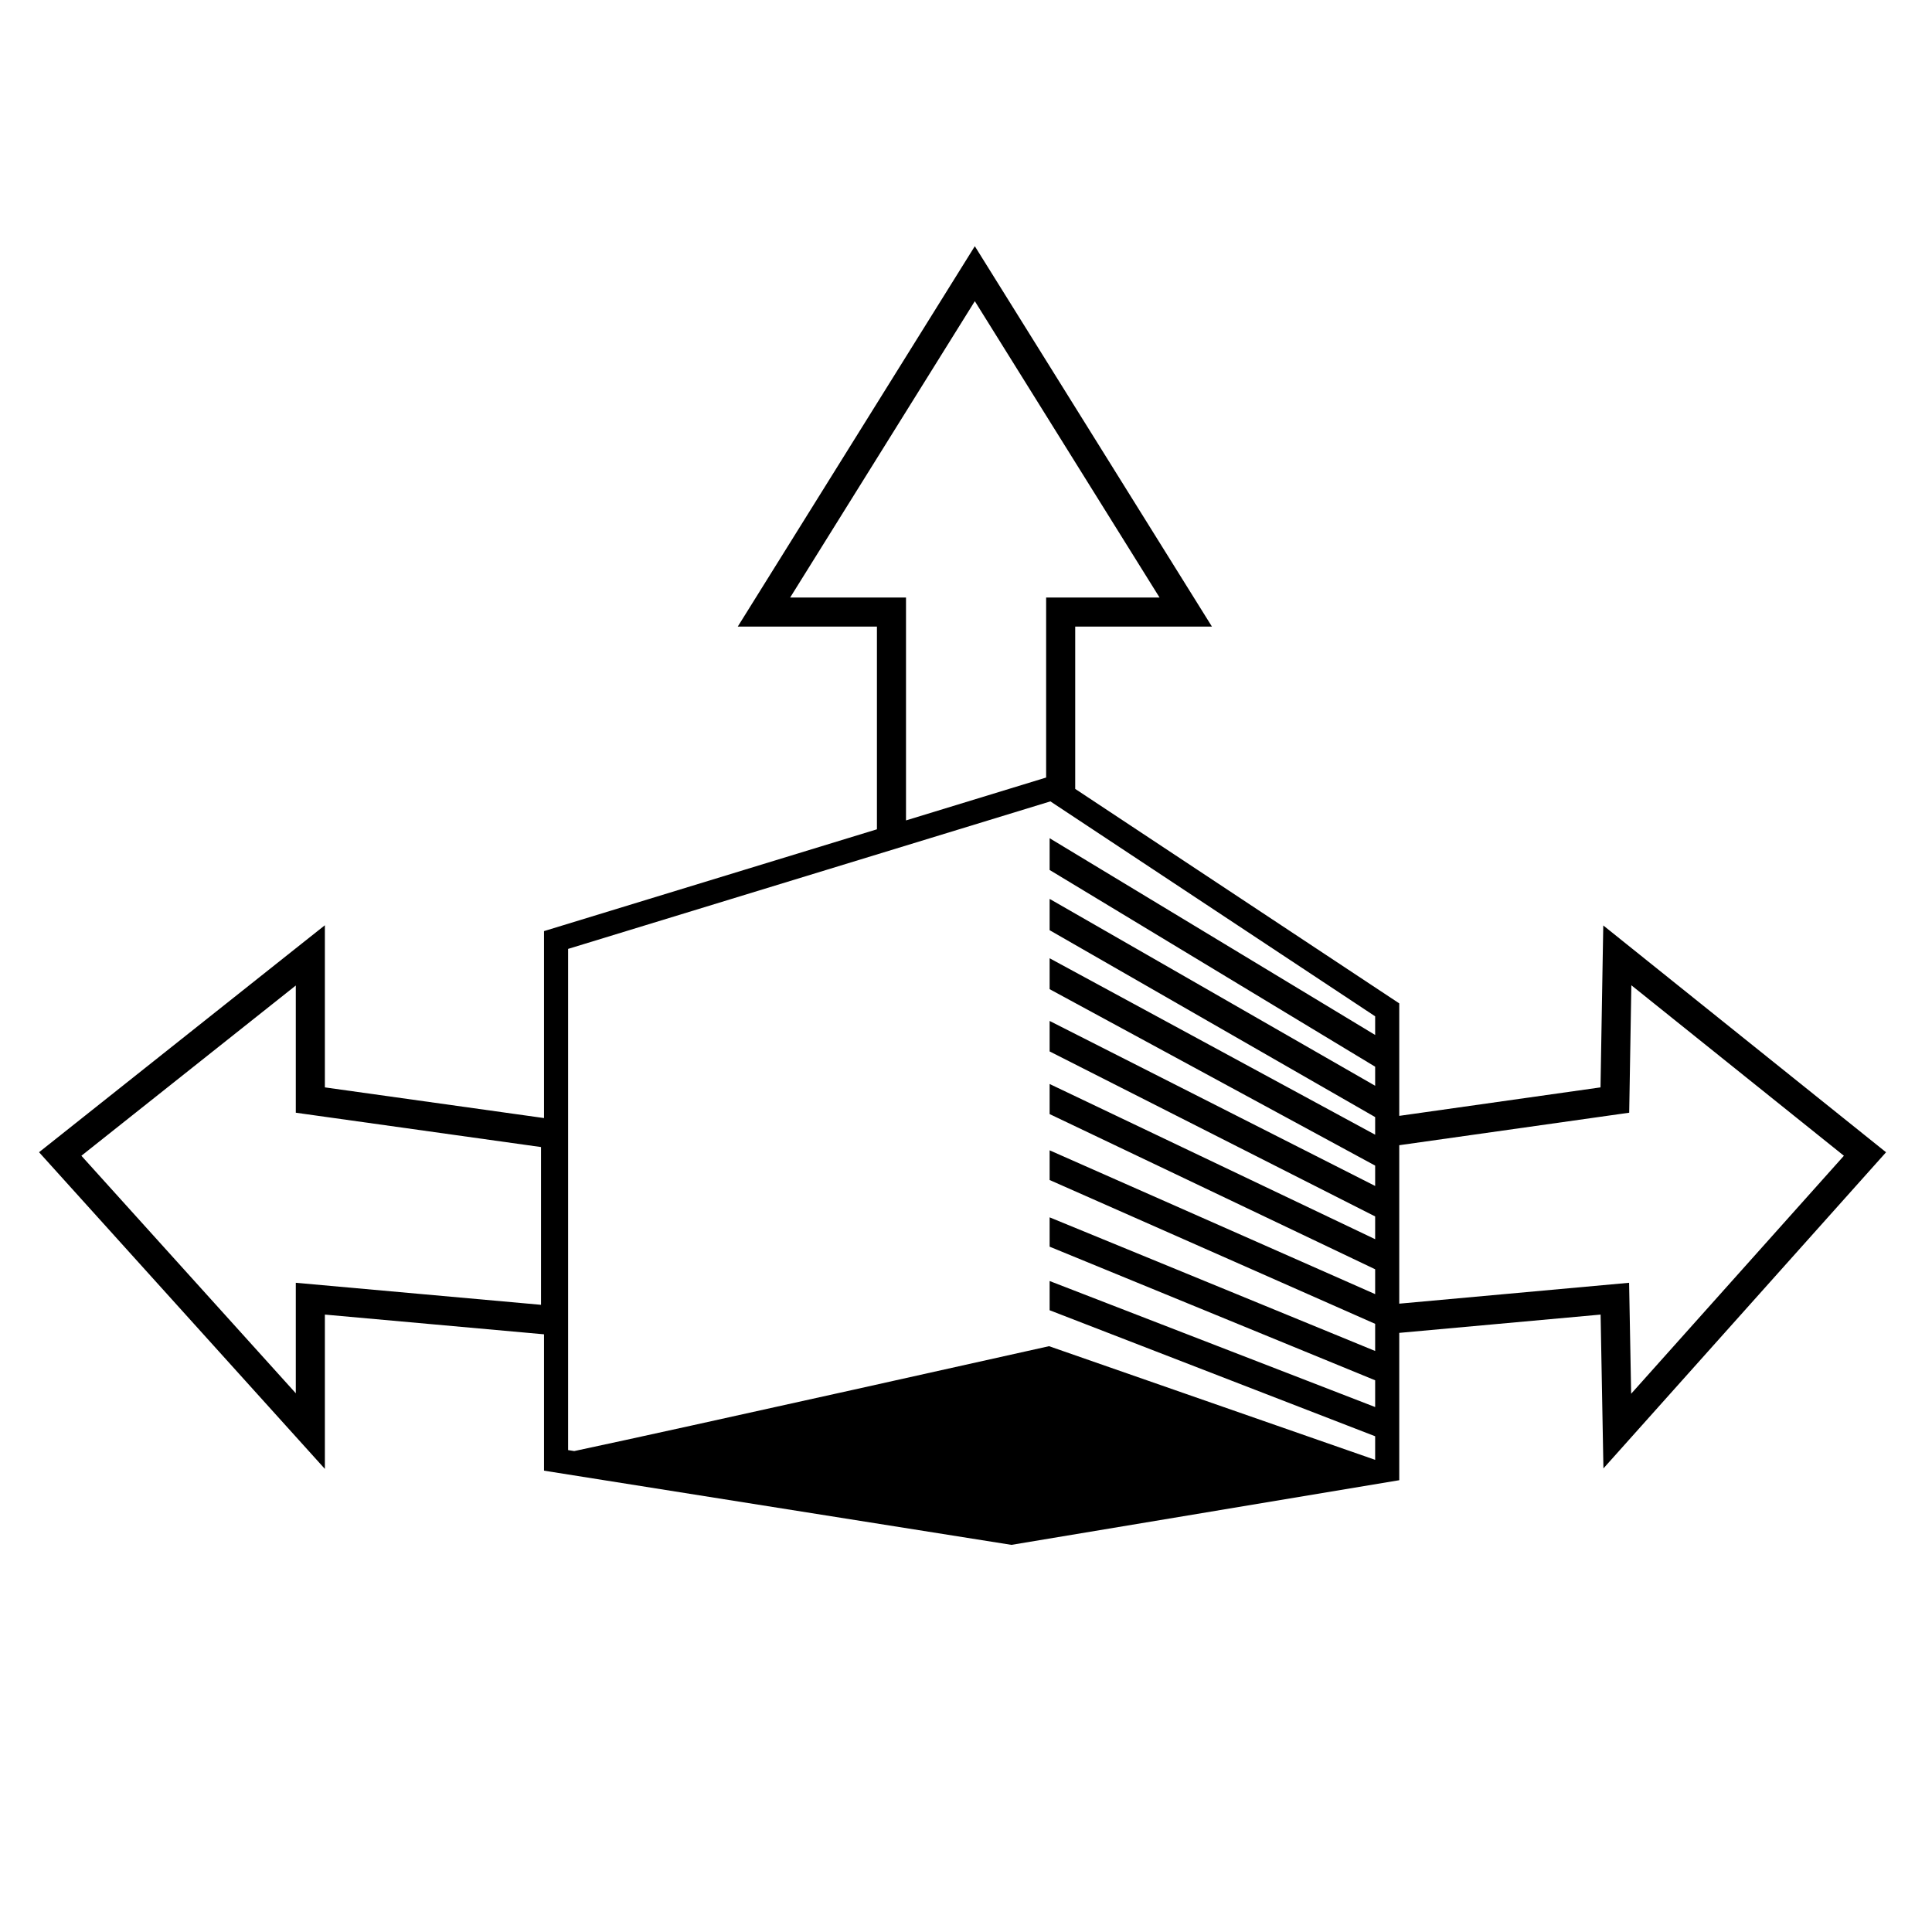
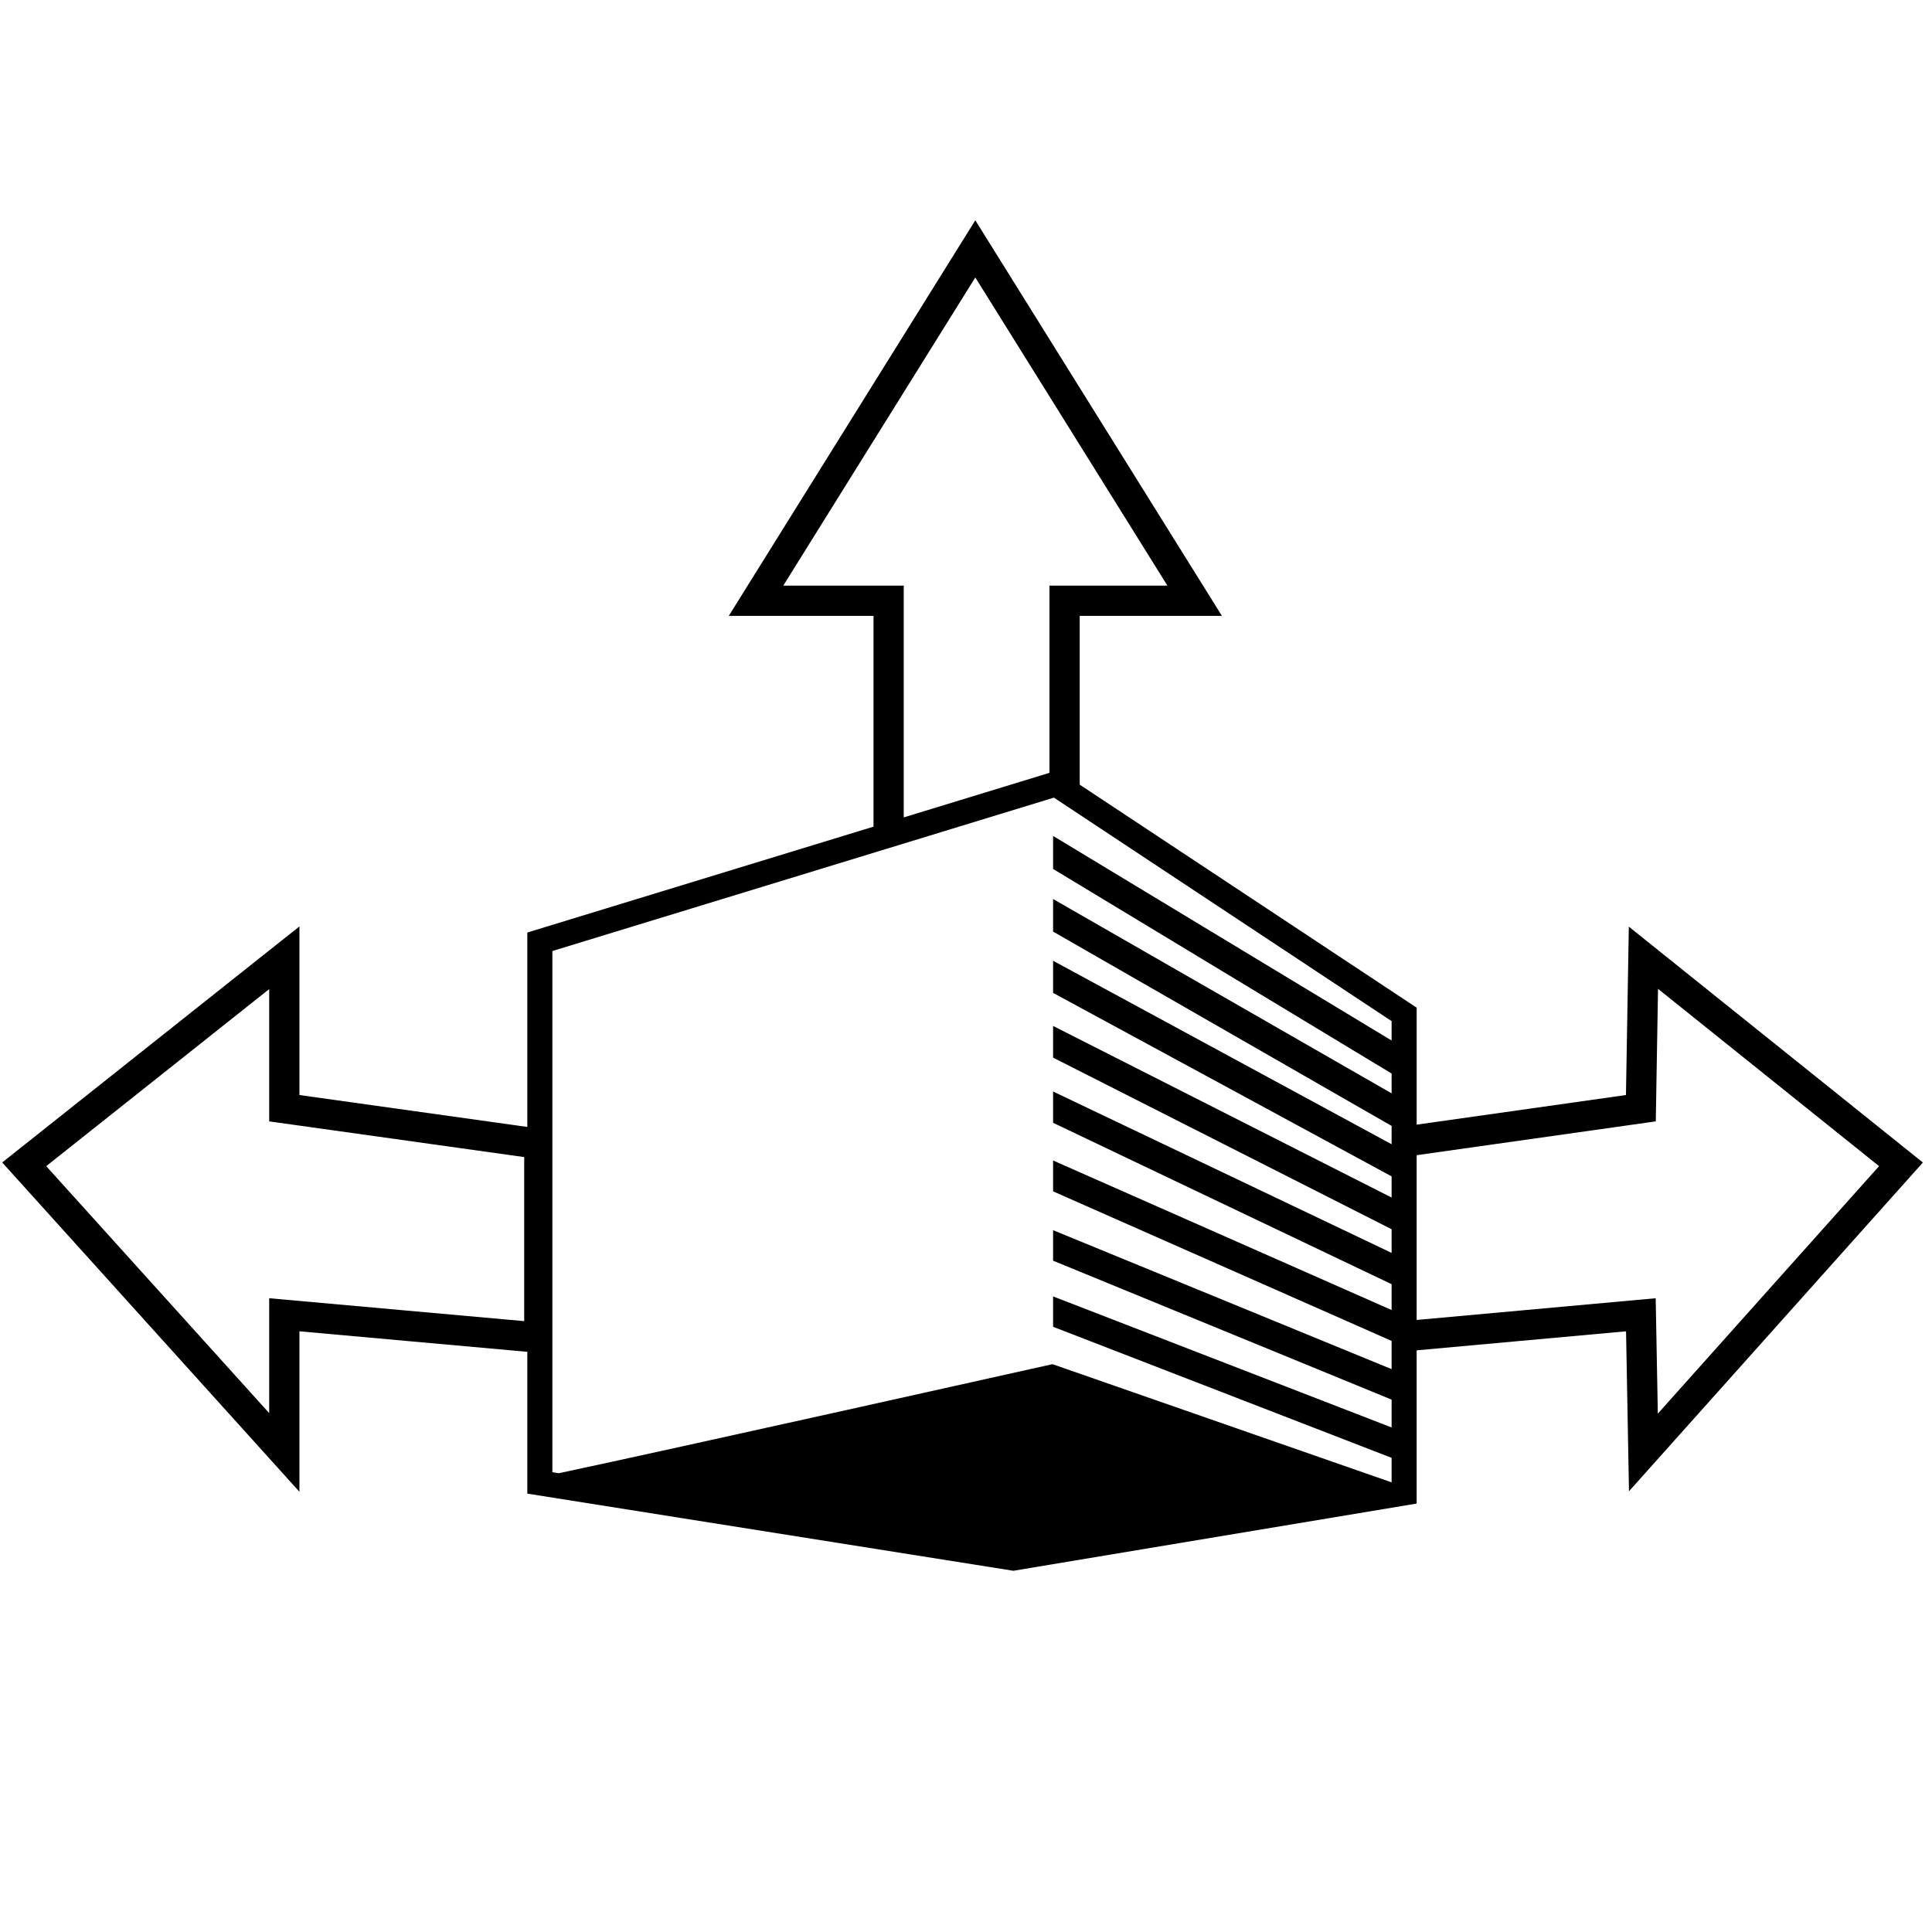
- <svg xmlns="http://www.w3.org/2000/svg" version="1.1" id="svg38008" viewBox="0 0 283.465 283.465" height="80mm" width="80mm">
+ <svg xmlns="http://www.w3.org/2000/svg" width="80mm" height="80mm" viewBox="0 0 283.465 283.465" id="svg38008" version="1.1">
  <defs id="defs38010" />
-   <g transform="translate(0,-768.8976)" id="layer1">
-     <path id="polygon2361-5-5" transform="translate(0,768.8976)" d="M 143.027 36.121 L 108.244 91.936 L 112.088 91.936 L 128.664 91.936 L 128.664 121.676 L 79.818 136.613 L 79.818 164.043 L 47.666 159.541 L 47.666 135.754 L 44.201 138.502 L 5.729 169.055 L 47.666 215.518 L 47.666 192.877 L 79.818 195.771 L 79.818 215.777 L 148.398 226.664 L 205.299 217.178 L 205.299 195.561 L 234.842 192.877 L 235.256 215.447 L 276.723 169.062 L 235.234 135.783 L 235.158 140.139 L 234.828 159.541 L 205.299 163.721 L 205.299 147.217 L 157.756 115.748 L 157.756 91.936 L 177.818 91.936 L 143.027 36.121 z M 143.027 44.188 L 170.131 87.67 L 153.49 87.67 L 153.49 114.082 L 132.93 120.371 L 132.93 87.67 L 115.932 87.67 L 143.027 44.188 z M 154.115 117.58 L 201.764 149.115 L 201.764 151.852 L 154.002 122.984 L 154.002 127.643 L 201.764 156.508 L 201.764 159.305 L 154.002 131.887 L 154.002 136.48 L 201.764 163.9 L 201.764 166.486 L 154.002 140.598 L 154.002 145.131 L 201.764 171.02 L 201.764 174.006 L 154.002 149.795 L 154.002 154.266 L 201.764 178.477 L 201.764 181.816 L 154.002 159.045 L 154.002 163.459 L 201.764 186.23 L 201.764 189.875 L 154.002 168.777 L 154.002 173.133 L 201.764 194.234 L 201.764 198.217 L 154.002 178.611 L 154.002 182.914 L 201.764 202.518 L 201.764 206.443 L 154.002 187.953 L 154.002 192.24 L 201.764 210.73 L 201.764 214.182 L 201.748 214.184 L 153.916 197.514 C 153.916 197.514 99.772 209.612 84.254 212.902 L 83.354 212.76 L 83.354 139.223 L 154.115 117.58 z M 239.354 144.559 L 270.539 169.574 L 239.324 204.492 L 239.023 188.211 L 205.299 191.275 L 205.299 168.027 L 239.037 163.258 L 239.354 144.559 z M 43.4 144.594 L 43.4 163.258 L 79.379 168.297 L 79.379 191.443 L 43.4 188.211 L 43.4 204.422 L 11.941 169.574 L 43.4 144.594 z " style="color:#000000;font-style:normal;font-variant:normal;font-weight:normal;font-stretch:normal;font-size:medium;line-height:normal;font-family:sans-serif;text-indent:0;text-align:start;text-decoration:none;text-decoration-line:none;text-decoration-style:solid;text-decoration-color:#000000;letter-spacing:normal;word-spacing:normal;text-transform:none;direction:ltr;block-progression:tb;writing-mode:lr-tb;baseline-shift:baseline;text-anchor:start;white-space:normal;clip-rule:nonzero;display:inline;overflow:visible;visibility:visible;opacity:1;isolation:auto;mix-blend-mode:normal;color-interpolation:sRGB;color-interpolation-filters:linearRGB;solid-color:#000000;solid-opacity:1;fill:#000000;fill-opacity:1;fill-rule:nonzero;stroke:none;stroke-width:1.186;stroke-linecap:butt;stroke-linejoin:miter;stroke-miterlimit:10;stroke-dasharray:none;stroke-dashoffset:0;stroke-opacity:1;color-rendering:auto;image-rendering:auto;shape-rendering:auto;text-rendering:auto;enable-background:accumulate" />
-     <g transform="matrix(1.853749,0,0,1.853749,-1807.389,764.7559)" id="g37525">
-       <g id="g37529" transform="translate(140.2942,-30.22913)" />
+   <g id="layer1" transform="matrix(1.039896,0,0,1.039896,-5.634348,-804.8157)">
+     <path style="color:#000000;font-style:normal;font-variant:normal;font-weight:normal;font-stretch:normal;font-size:medium;line-height:normal;font-family:sans-serif;text-indent:0;text-align:start;text-decoration:none;text-decoration-line:none;text-decoration-style:solid;text-decoration-color:#000000;letter-spacing:normal;word-spacing:normal;text-transform:none;direction:ltr;block-progression:tb;writing-mode:lr-tb;baseline-shift:baseline;text-anchor:start;white-space:normal;clip-rule:nonzero;display:inline;overflow:visible;visibility:visible;opacity:1;isolation:auto;mix-blend-mode:normal;color-interpolation:sRGB;color-interpolation-filters:linearRGB;solid-color:#000000;solid-opacity:1;fill:#000000;fill-opacity:1;fill-rule:nonzero;stroke:none;stroke-width:1.186;stroke-linecap:butt;stroke-linejoin:miter;stroke-miterlimit:10;stroke-dasharray:none;stroke-dashoffset:0;stroke-opacity:1;color-rendering:auto;image-rendering:auto;shape-rendering:auto;text-rendering:auto;enable-background:accumulate" d="m 143.027,36.121 -34.783,55.814 3.844,0 16.576,0 0,29.74 -48.846,14.938 0,27.43 -32.152,-4.502 0,-23.787 -3.465,2.748 -38.473,30.553 41.938,46.463 0,-22.641 32.152,2.895 0,20.006 68.58,10.887 56.9,-9.486 0,-21.617 29.543,-2.684 0.414,22.57 41.467,-46.385 -41.488,-33.279 -0.076,4.355 -0.33,19.402 -29.529,4.18 0,-16.504 -47.543,-31.469 0,-23.813 20.062,0 -34.791,-55.814 z m 0,8.066 27.104,43.482 -16.641,0 0,26.412 -20.561,6.289 0,-32.701 -16.998,0 27.096,-43.482 z m 11.088,73.393 47.648,31.535 0,2.736 -47.762,-28.867 0,4.658 47.762,28.865 0,2.797 -47.762,-27.418 0,4.594 47.762,27.42 0,2.586 -47.762,-25.889 0,4.533 47.762,25.889 0,2.986 -47.762,-24.211 0,4.471 47.762,24.211 0,3.34 -47.762,-22.771 0,4.414 47.762,22.771 0,3.645 -47.762,-21.098 0,4.355 47.762,21.102 0,3.982 -47.762,-19.605 0,4.303 47.762,19.604 0,3.926 -47.762,-18.49 0,4.287 47.762,18.49 0,3.451 -0.016,0.002 -47.832,-16.67 c 0,0 -54.144,12.098 -69.662,15.389 l -0.9,-0.143 0,-73.537 70.762,-21.643 z m 85.238,26.979 31.186,25.016 -31.215,34.918 -0.301,-16.281 -33.725,3.064 0,-23.248 33.738,-4.77 0.316,-18.699 z m -195.953,0.035 0,18.664 35.979,5.039 0,23.146 -35.979,-3.232 0,16.211 -31.459,-34.848 31.459,-24.98 z" transform="translate(0,768.8976)" id="polygon2361-5-5" />
+     <g id="g37525" transform="matrix(1.853749,0,0,1.853749,-1807.389,764.7559)">
+       <g transform="translate(140.2942,-30.22913)" id="g37529" />
    </g>
  </g>
</svg>
